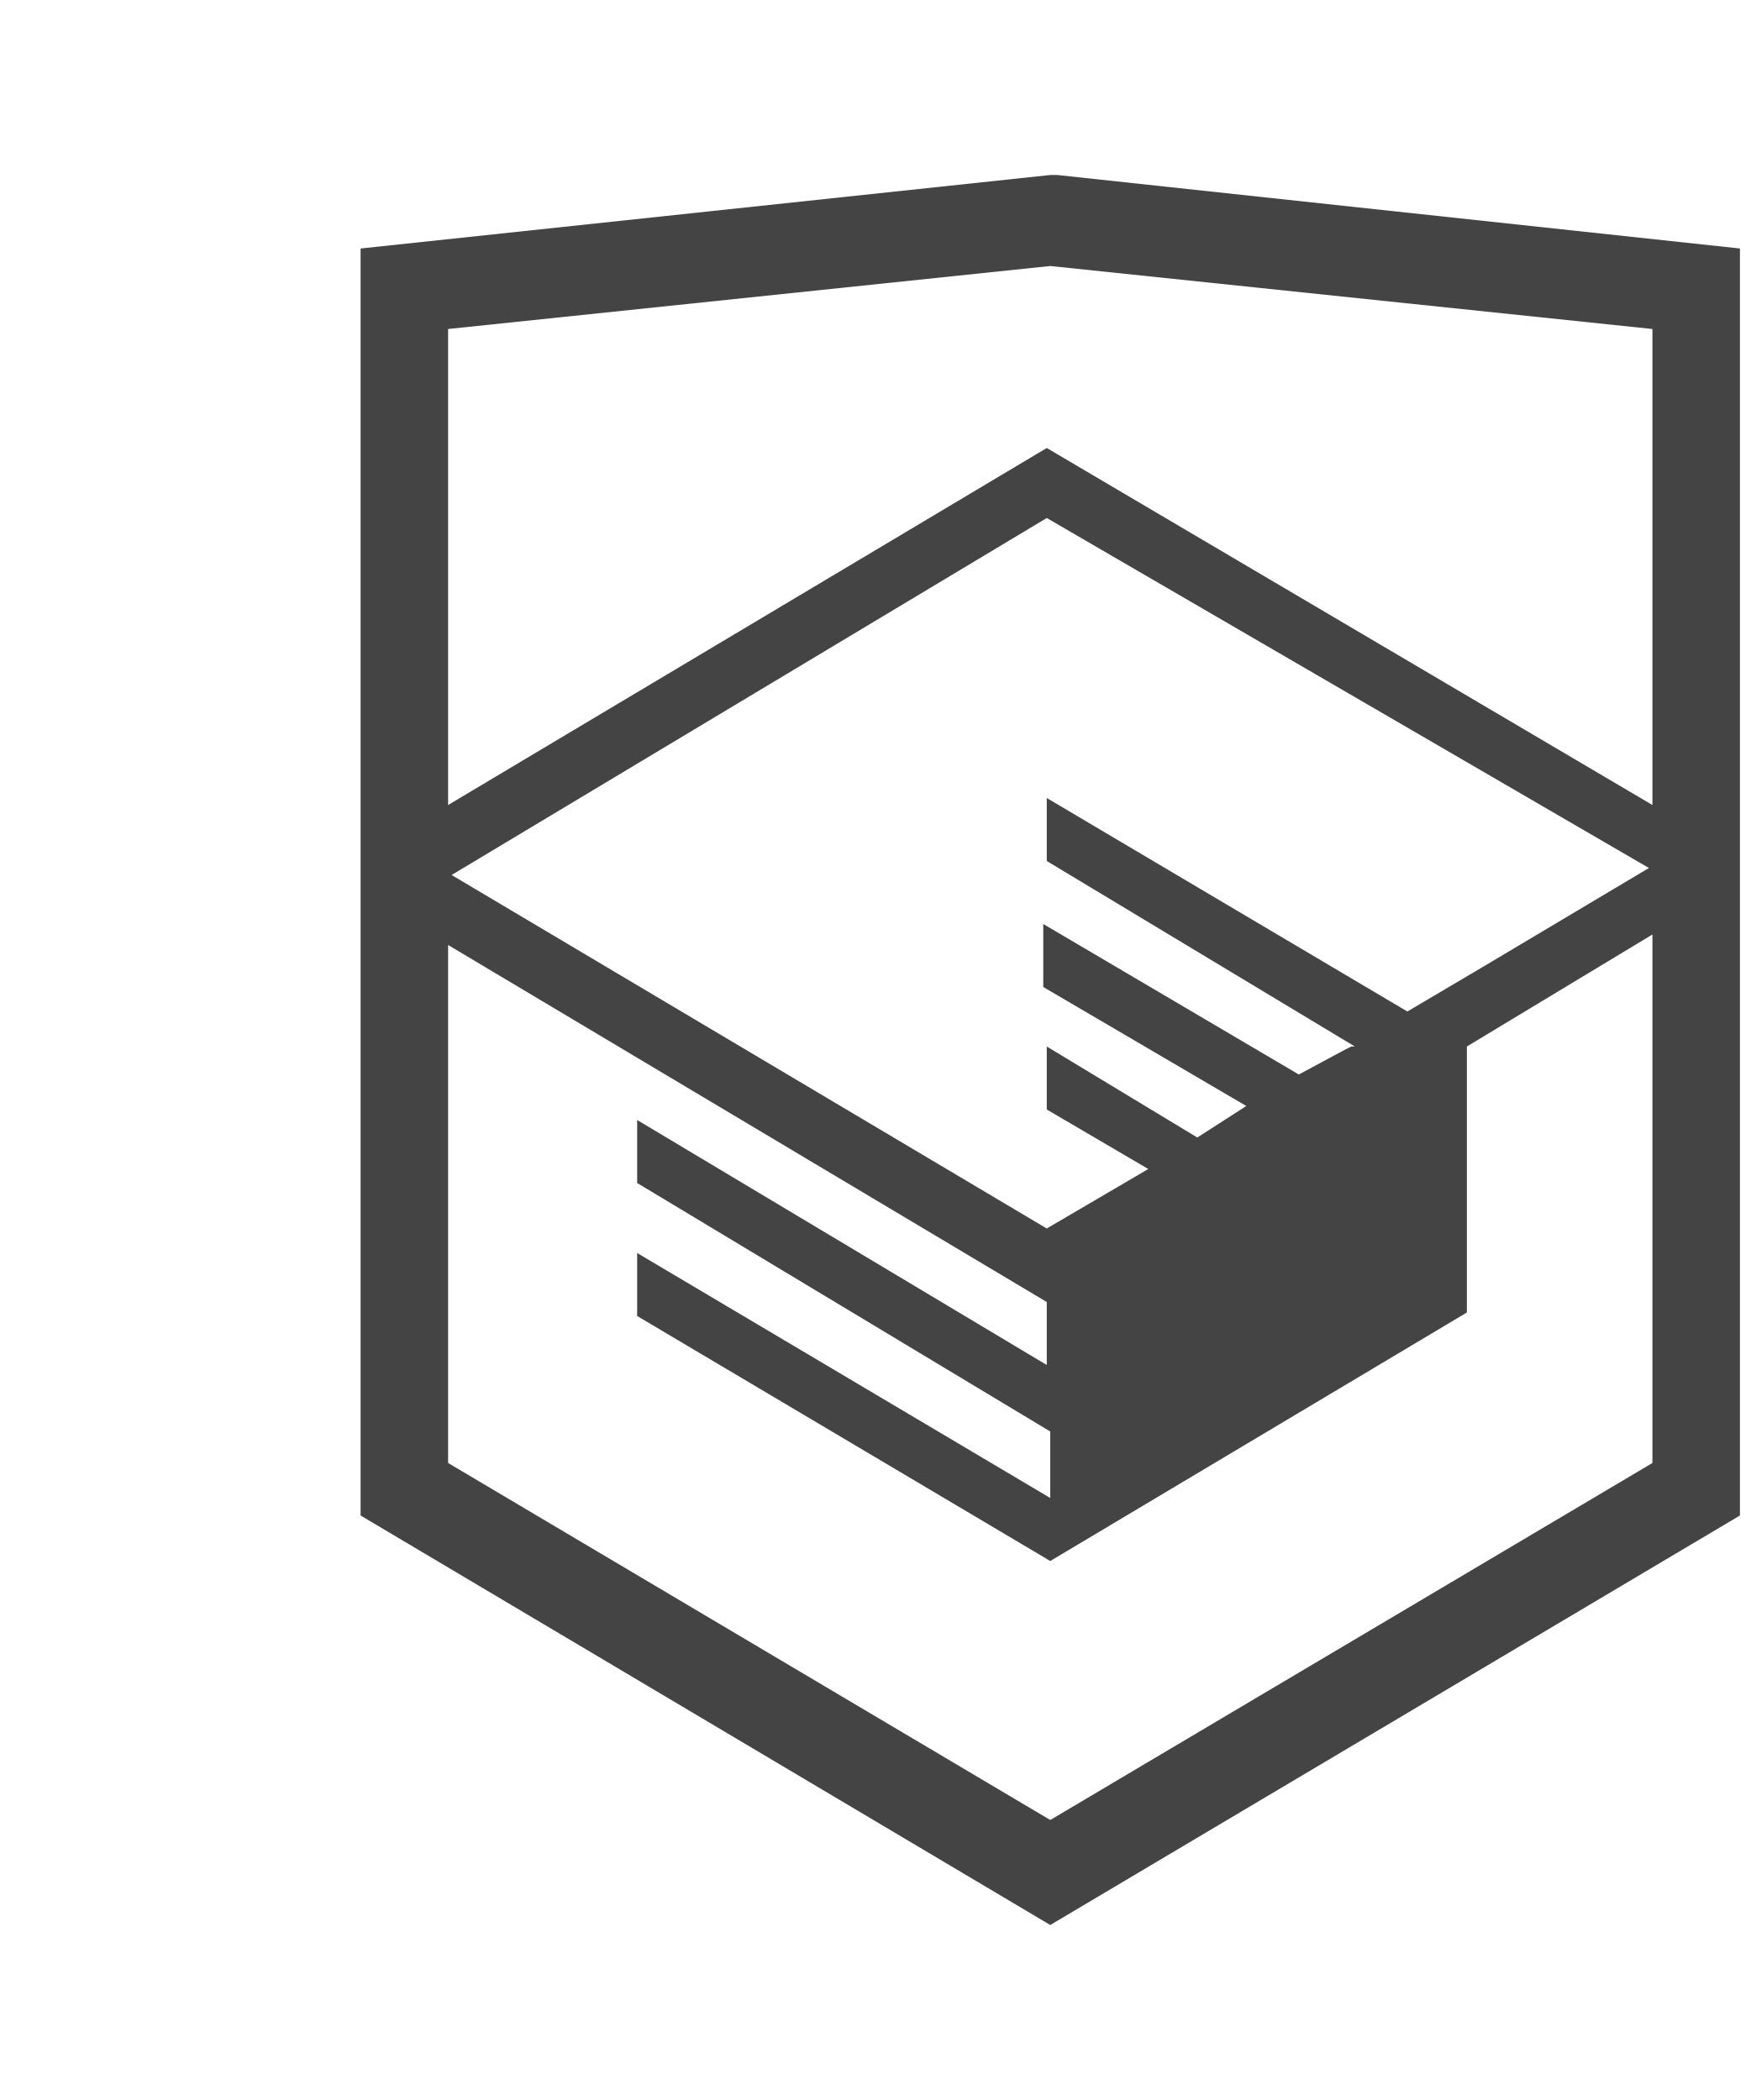
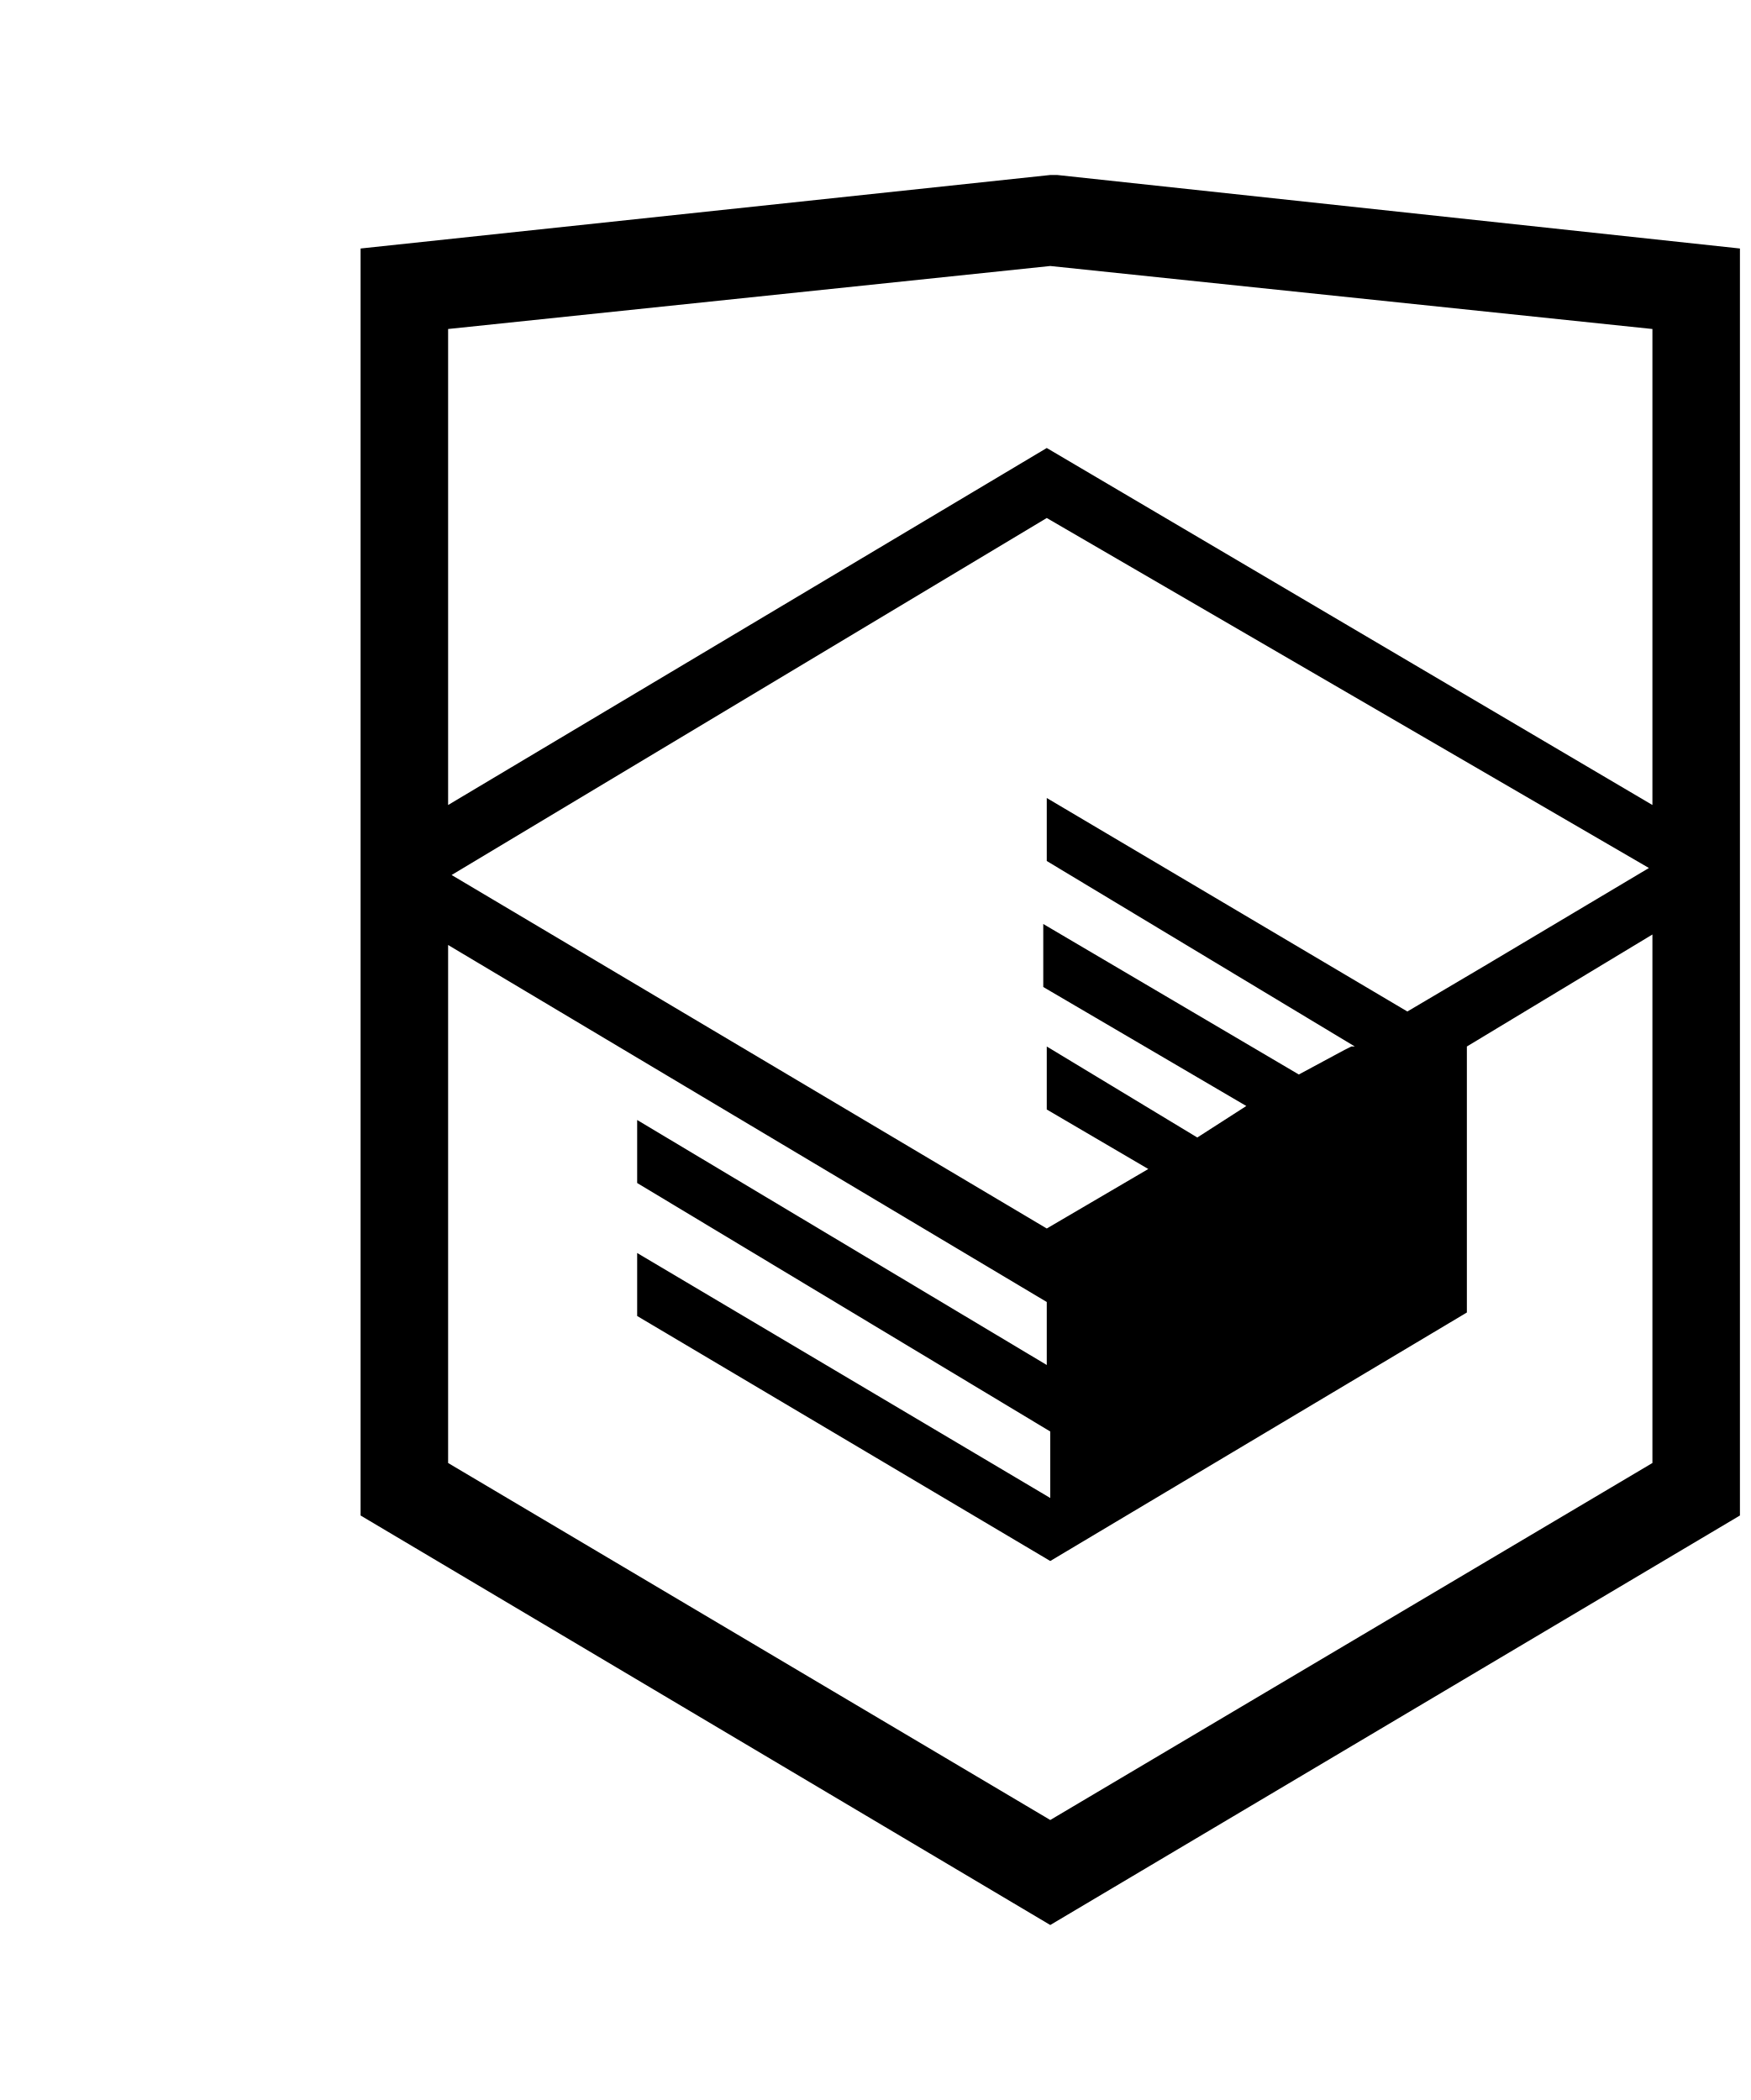
<svg xmlns="http://www.w3.org/2000/svg" viewBox="0 0 50 60">
-   <path fill="#444" d="M30.2 5H30L10.3 7.1v36.2L30 55l19.7-11.7V7.1L30.2 5zm17 36.8L30 52 12.8 41.8V27l17.1 10.2V39l-11.7-7v1.8L30 40.9v1.9l-11.8-7v1.8l11.8 7 11.9-7.1v-7.6l5.3-3.2v15.1zm-.1-17l-4.7 2.8-2.2 1.3-10.3-6.1v1.8l8.8 5.3h-.1l-.2.1-1.3.7-7.3-4.3v1.8l5.8 3.4-1.4.9-4.3-2.6v1.8l2.9 1.7-2.9 1.7-17-10.1 17-10.2 17.2 10zm.1-1.8L29.9 12.8 12.8 23V9.4L30 7.6l17.2 1.8V23z" />
+   <path d="M30.2 5H30L10.3 7.1v36.2L30 55l19.7-11.7V7.1L30.2 5zm17 36.8L30 52 12.8 41.8V27l17.1 10.2V39l-11.7-7v1.8L30 40.9v1.9l-11.8-7v1.8l11.8 7 11.9-7.1v-7.6l5.3-3.2v15.1zm-.1-17l-4.7 2.8-2.2 1.3-10.3-6.1v1.8l8.8 5.3h-.1l-.2.1-1.3.7-7.3-4.3v1.8l5.8 3.4-1.4.9-4.3-2.6v1.8l2.9 1.7-2.9 1.7-17-10.1 17-10.2 17.2 10zm.1-1.8L29.9 12.8 12.8 23V9.4L30 7.6l17.2 1.8V23z" />
</svg>
